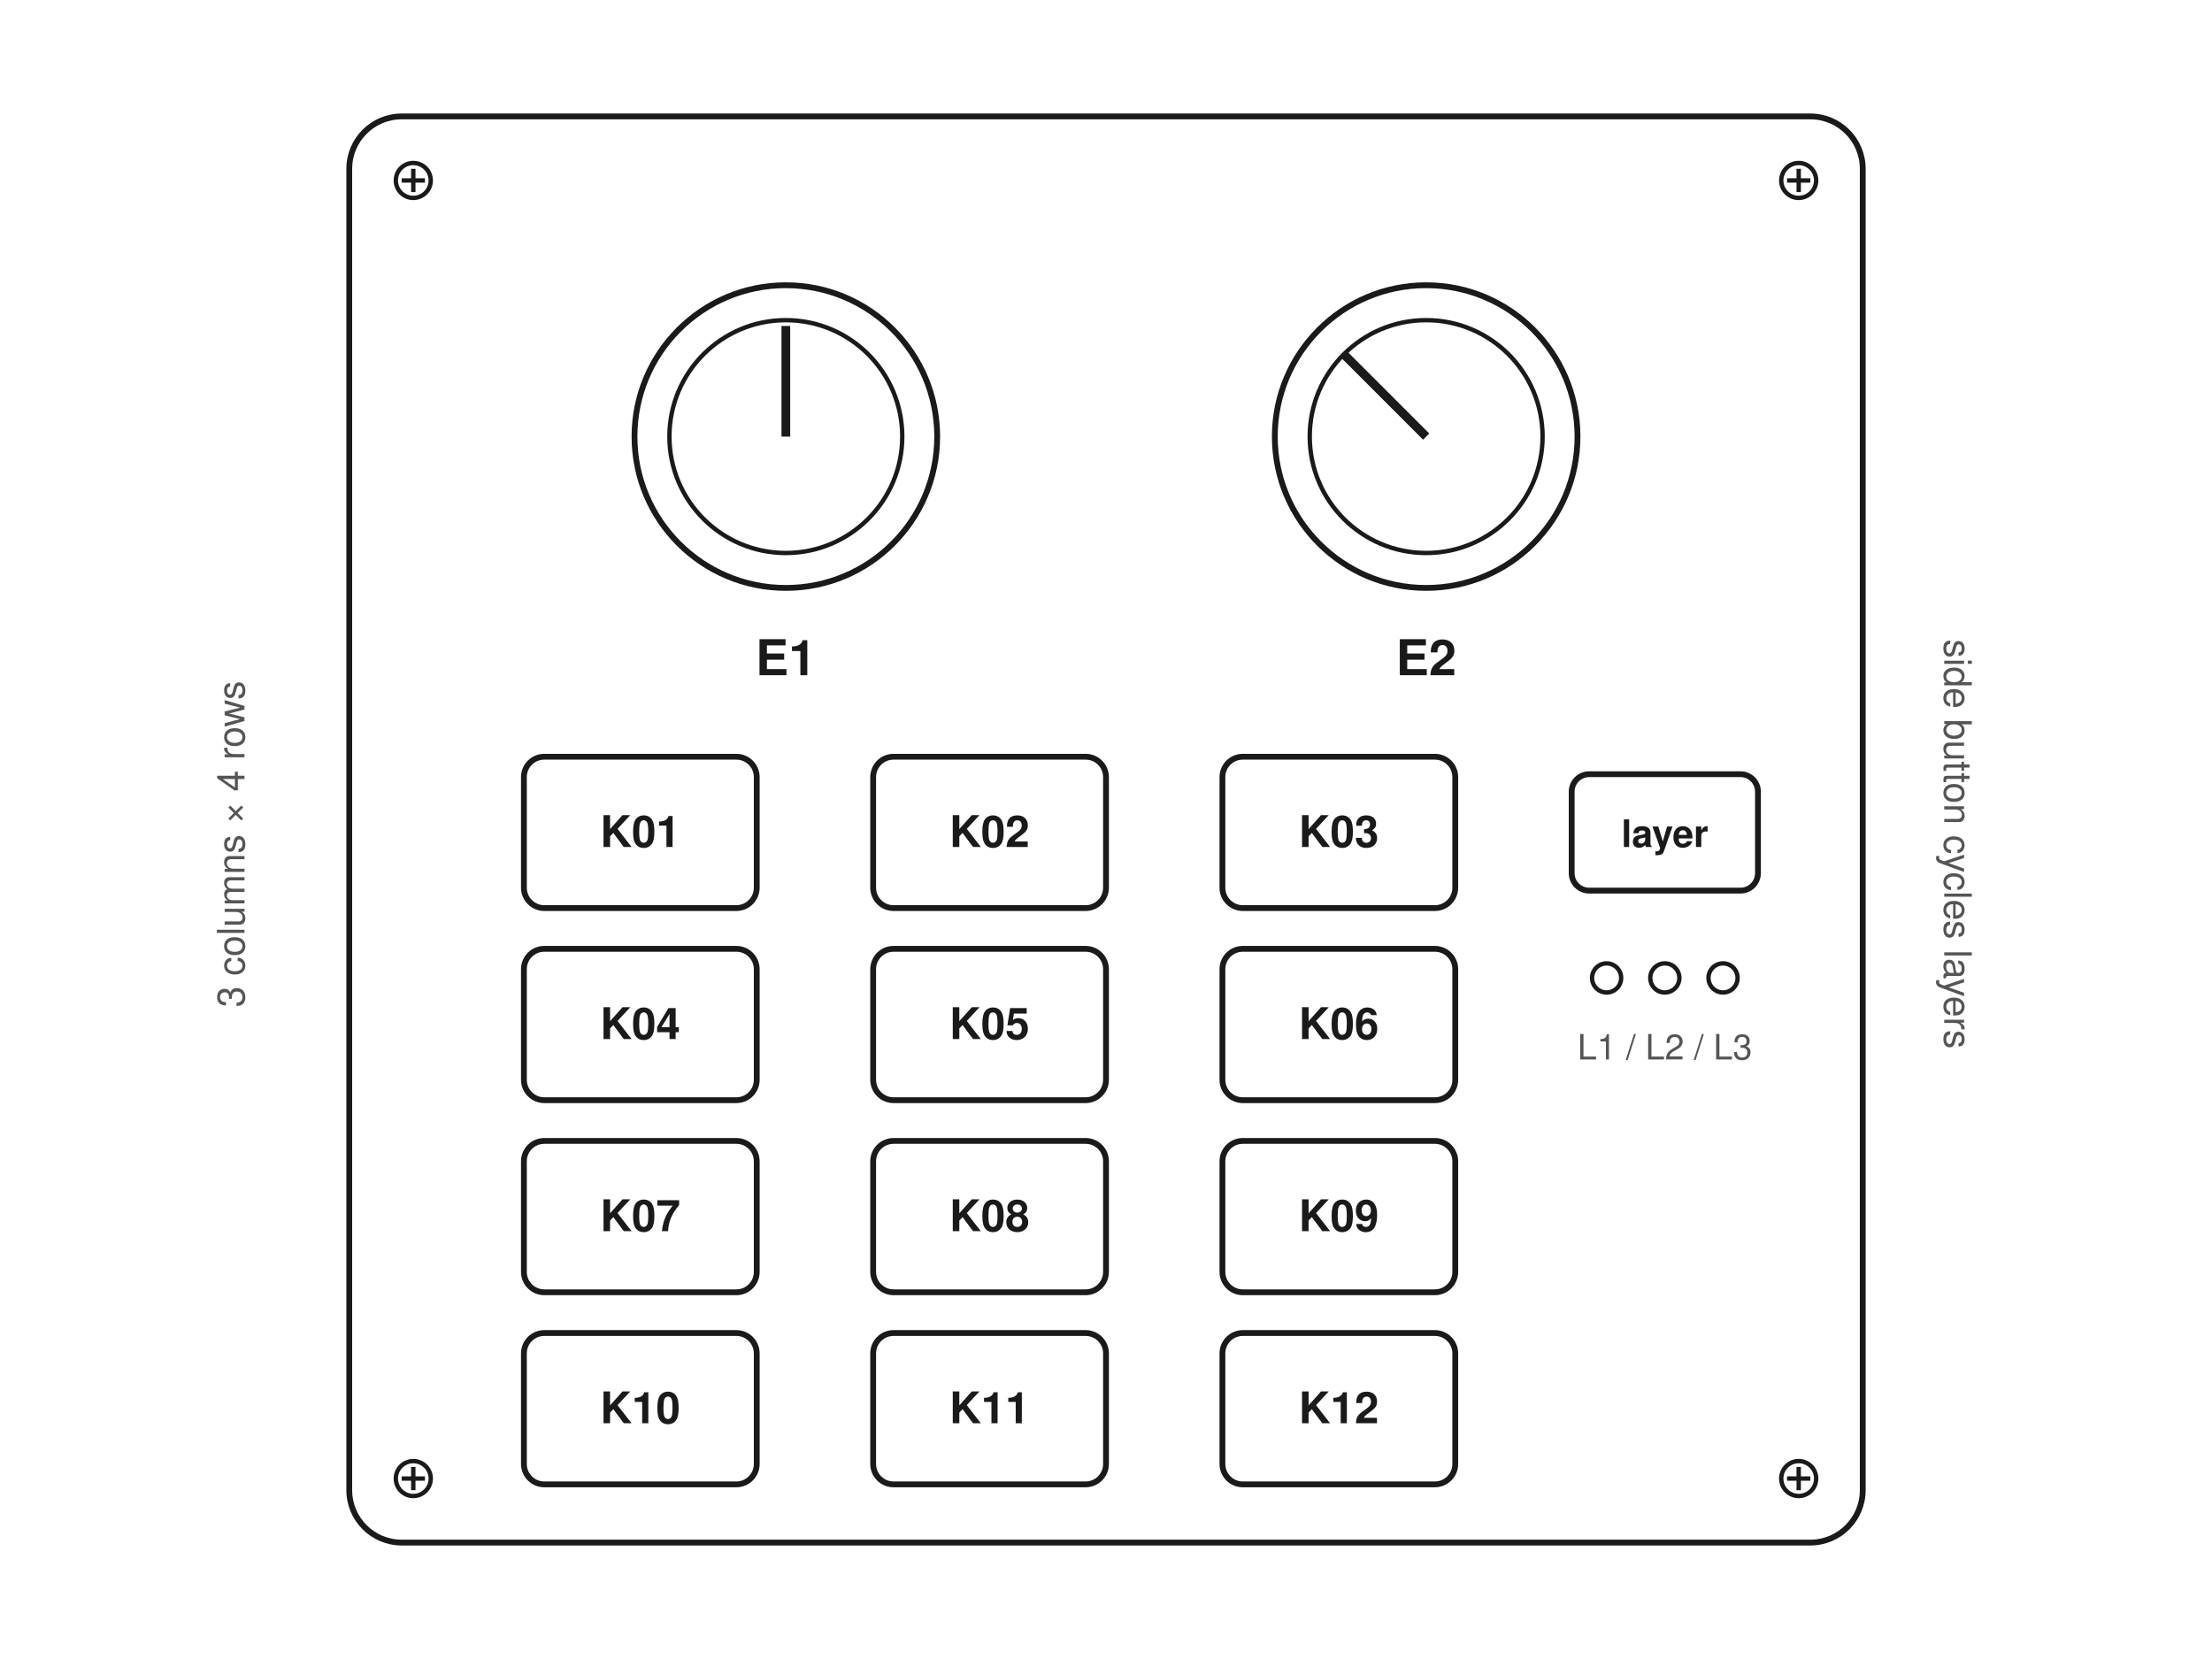
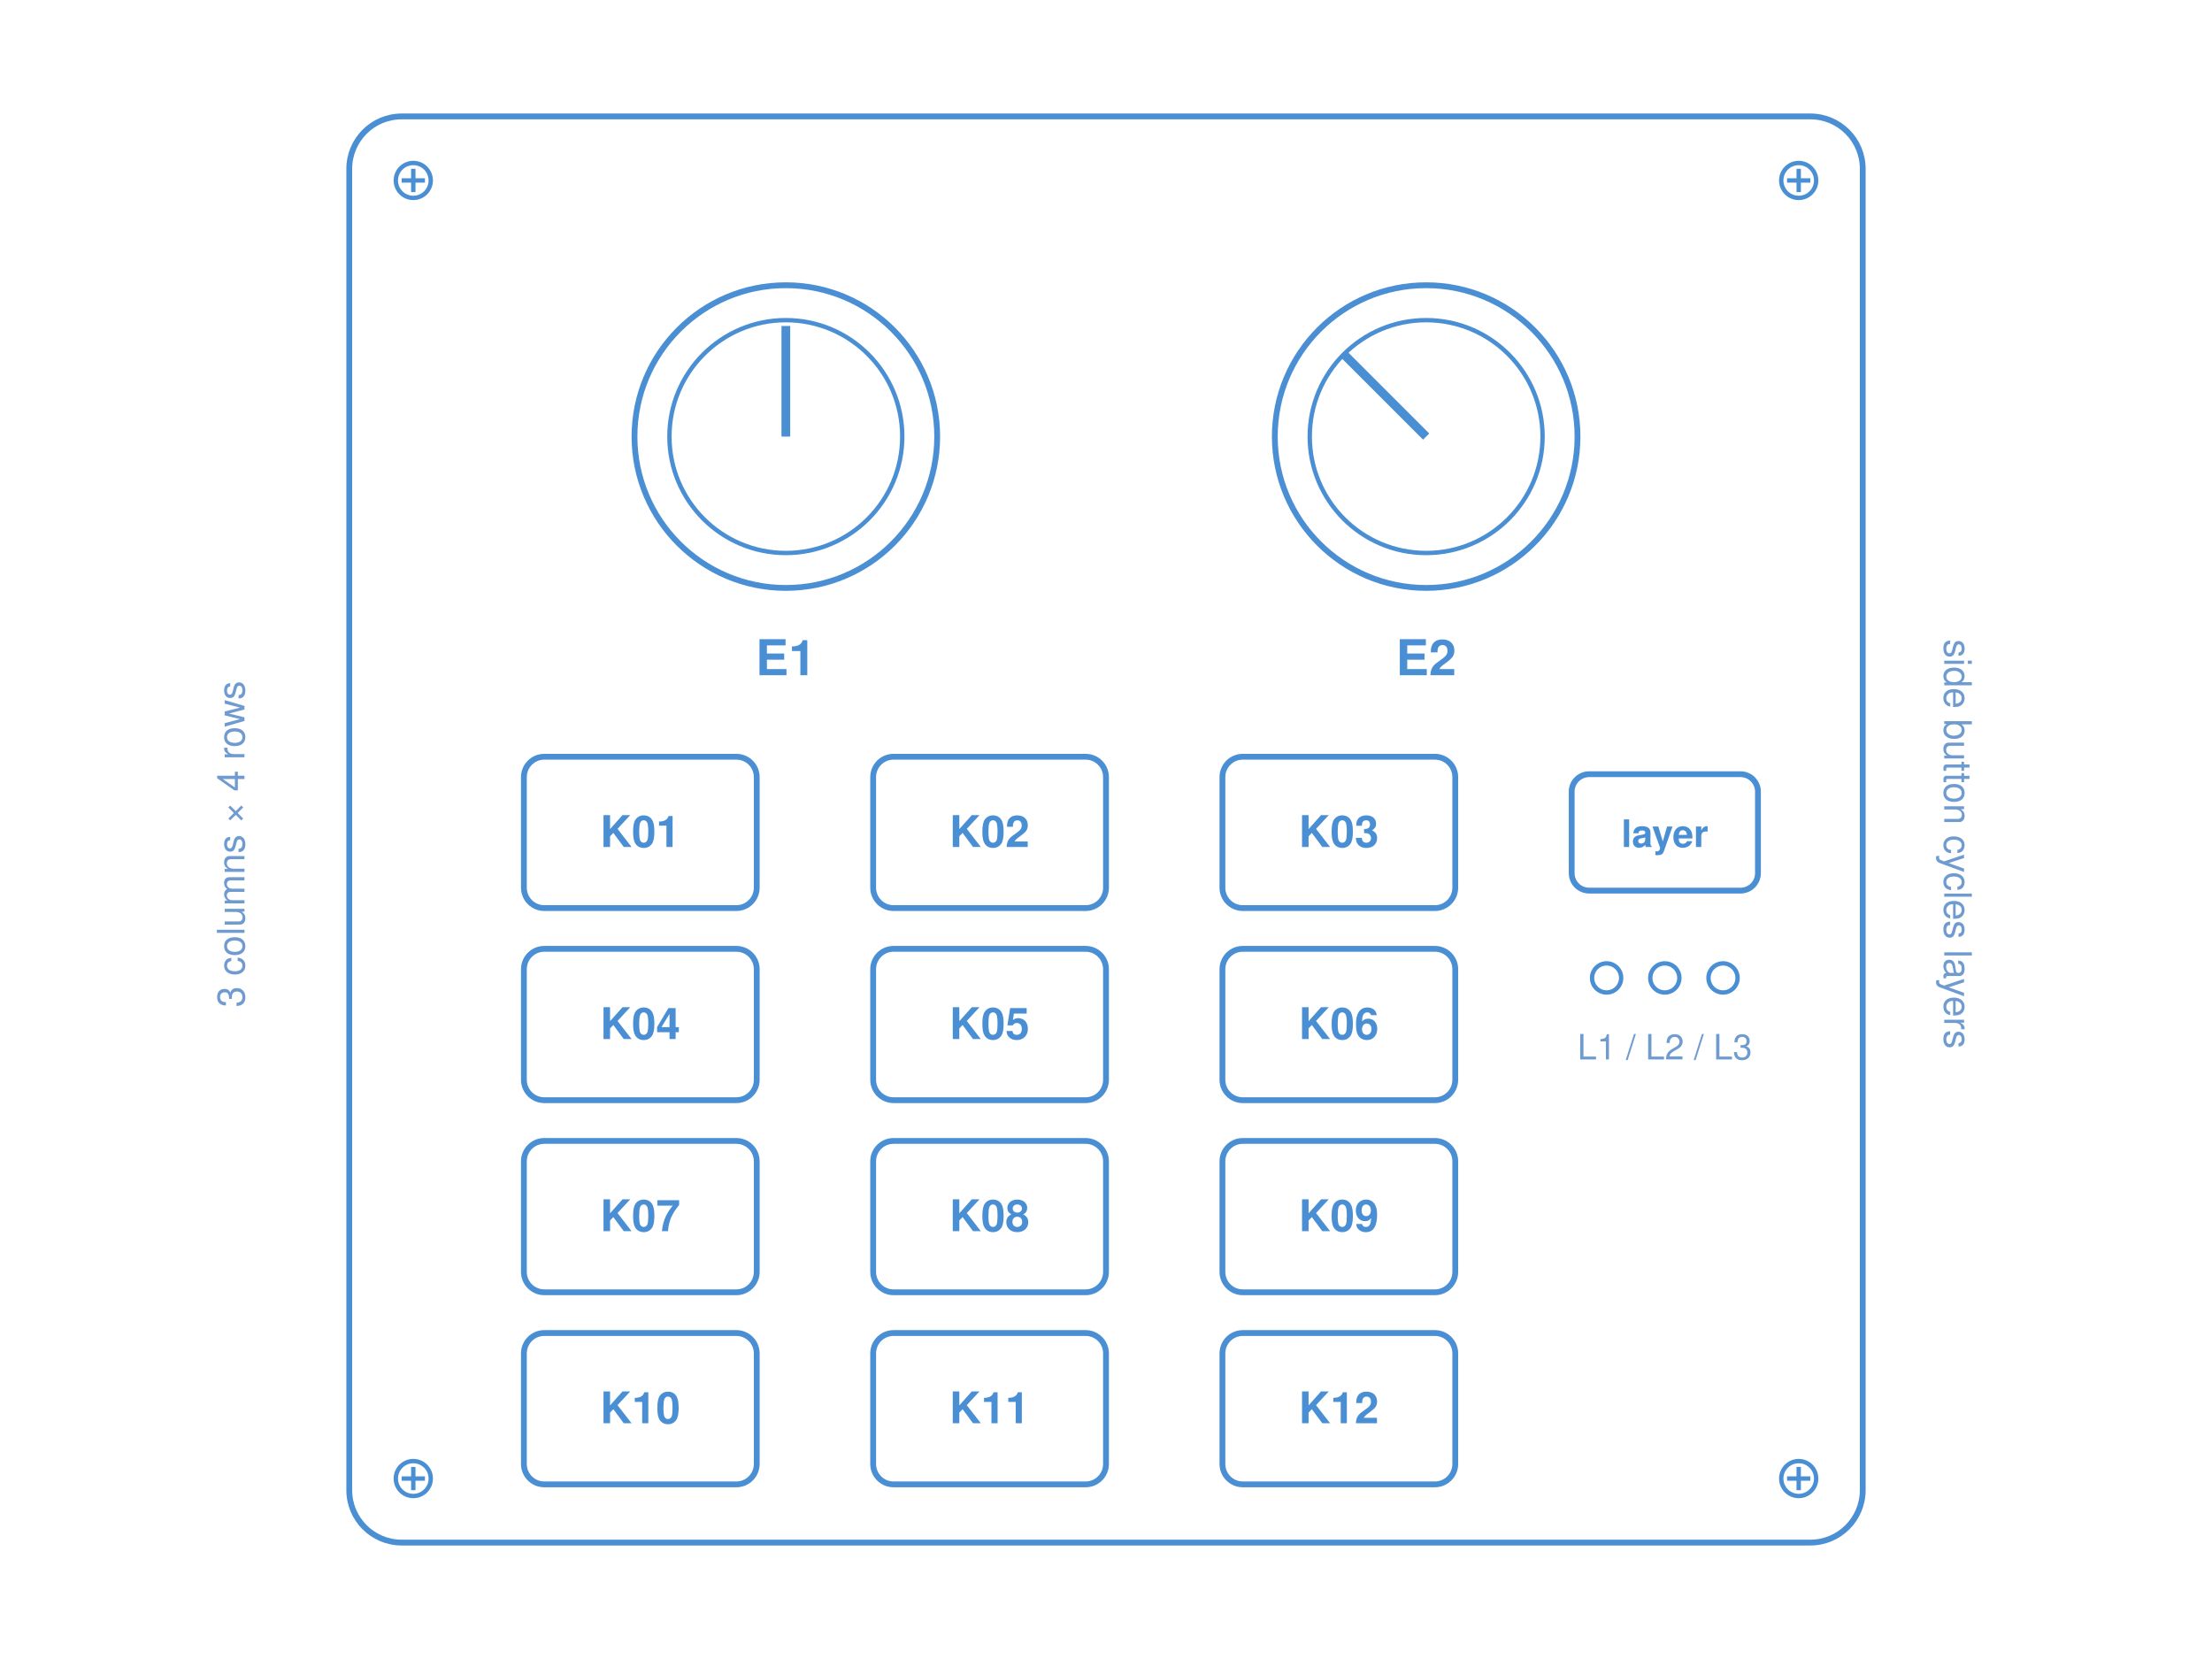
- <svg xmlns="http://www.w3.org/2000/svg" viewBox="0 0 760 570" font-family="Segoe UI, Helvetica, Arial, sans-serif" fill="none" stroke="#1a1a1a" stroke-width="2">
+ <svg xmlns="http://www.w3.org/2000/svg" viewBox="0 0 760 570" font-family="Segoe UI, Helvetica, Arial, sans-serif" fill="none" stroke="#4a8fd4" stroke-width="2">
  <rect x="120" y="40" width="520" height="490" rx="18" />
  <g stroke-width="1.5">
    <circle cx="142" cy="62" r="6" />
    <line x1="138" y1="62" x2="146" y2="62" />
    <line x1="142" y1="58" x2="142" y2="66" />
    <circle cx="618" cy="62" r="6" />
    <line x1="614" y1="62" x2="622" y2="62" />
    <line x1="618" y1="58" x2="618" y2="66" />
    <circle cx="142" cy="508" r="6" />
    <line x1="138" y1="508" x2="146" y2="508" />
    <line x1="142" y1="504" x2="142" y2="512" />
    <circle cx="618" cy="508" r="6" />
    <line x1="614" y1="508" x2="622" y2="508" />
    <line x1="618" y1="504" x2="618" y2="512" />
  </g>
  <g>
    <circle cx="270" cy="150" r="52" />
    <circle cx="270" cy="150" r="40" stroke-width="1.5" />
    <line x1="270" y1="150" x2="270" y2="112" stroke-width="3" />
-     <text x="270" y="232" fill="#1a1a1a" stroke="none" font-size="17" font-weight="600" text-anchor="middle">E1</text>
+     <text x="270" y="232" fill="#4a8fd4" stroke="none" font-size="17" font-weight="600" text-anchor="middle">E1</text>
    <circle cx="490" cy="150" r="52" />
    <circle cx="490" cy="150" r="40" stroke-width="1.5" />
    <line x1="490" y1="150" x2="462" y2="122" stroke-width="3" />
-     <text x="490" y="232" fill="#1a1a1a" stroke="none" font-size="17" font-weight="600" text-anchor="middle">E2</text>
+     <text x="490" y="232" fill="#4a8fd4" stroke="none" font-size="17" font-weight="600" text-anchor="middle">E2</text>
  </g>
  <g>
    <rect x="180" y="260" width="80" height="52" rx="7" />
    <rect x="300" y="260" width="80" height="52" rx="7" />
    <rect x="420" y="260" width="80" height="52" rx="7" />
    <rect x="180" y="326" width="80" height="52" rx="7" />
    <rect x="300" y="326" width="80" height="52" rx="7" />
    <rect x="420" y="326" width="80" height="52" rx="7" />
    <rect x="180" y="392" width="80" height="52" rx="7" />
    <rect x="300" y="392" width="80" height="52" rx="7" />
    <rect x="420" y="392" width="80" height="52" rx="7" />
    <rect x="180" y="458" width="80" height="52" rx="7" />
    <rect x="300" y="458" width="80" height="52" rx="7" />
    <rect x="420" y="458" width="80" height="52" rx="7" />
  </g>
-   <g fill="#1a1a1a" stroke="none" font-size="15" font-weight="600" text-anchor="middle">
+   <g fill="#4a8fd4" stroke="none" font-size="15" font-weight="600" text-anchor="middle">
    <text x="220" y="291">K01</text>
    <text x="340" y="291">K02</text>
    <text x="460" y="291">K03</text>
    <text x="220" y="357">K04</text>
    <text x="340" y="357">K05</text>
    <text x="460" y="357">K06</text>
    <text x="220" y="423">K07</text>
    <text x="340" y="423">K08</text>
    <text x="460" y="423">K09</text>
    <text x="220" y="489">K10</text>
    <text x="340" y="489">K11</text>
    <text x="460" y="489">K12</text>
  </g>
  <rect x="540" y="266" width="64" height="40" rx="6" />
-   <text x="572" y="291" fill="#1a1a1a" stroke="none" font-size="13" font-weight="600" text-anchor="middle">layer</text>
+   <text x="572" y="291" fill="#4a8fd4" stroke="none" font-size="13" font-weight="600" text-anchor="middle">layer</text>
  <g stroke-width="1.5">
    <circle cx="552" cy="336" r="5" />
    <circle cx="572" cy="336" r="5" />
    <circle cx="592" cy="336" r="5" />
  </g>
-   <text x="572" y="364" fill="#555" stroke="none" font-size="12" text-anchor="middle">L1 / L2 / L3</text>
-   <g fill="#555" stroke="none" font-size="13">
+   <text x="572" y="364" fill="#6f9bd1" stroke="none" font-size="12" text-anchor="middle">L1 / L2 / L3</text>
+   <g fill="#6f9bd1" stroke="none" font-size="13">
    <text x="668" y="290" text-anchor="middle" transform="rotate(90 668 290)">side button cycles layers</text>
    <text x="84" y="290" text-anchor="middle" transform="rotate(-90 84 290)">3 columns × 4 rows</text>
  </g>
</svg>
